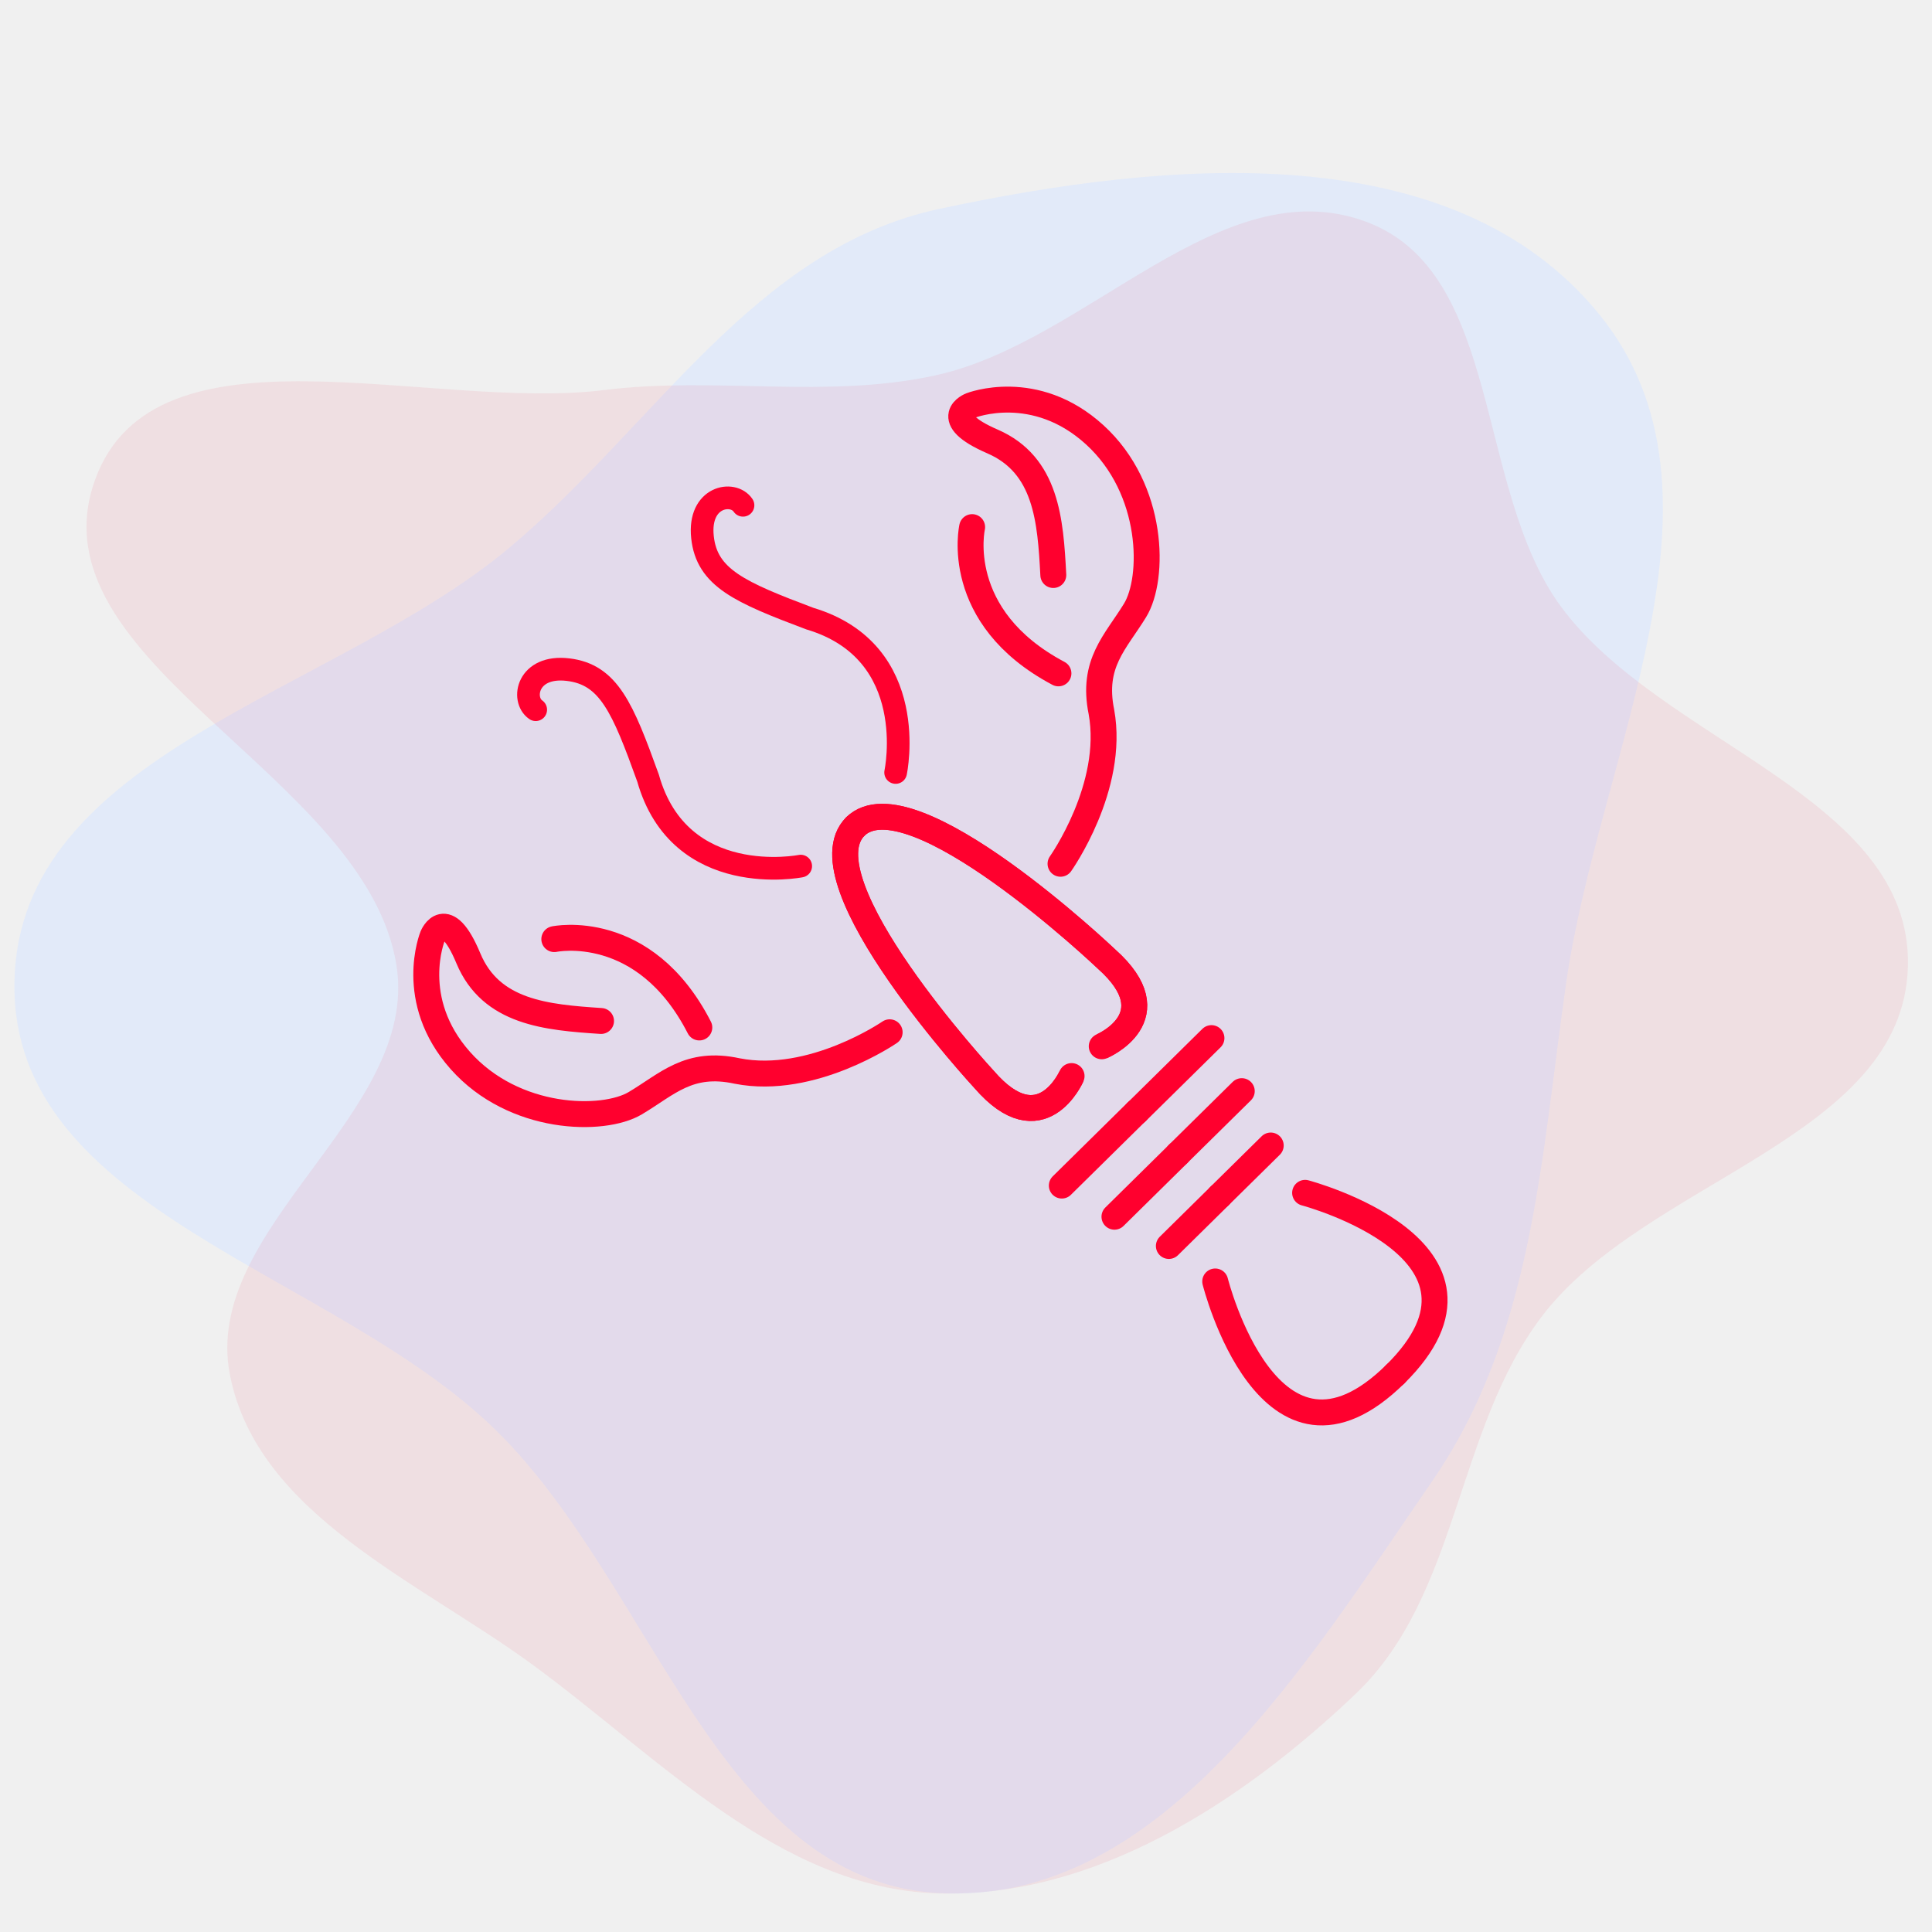
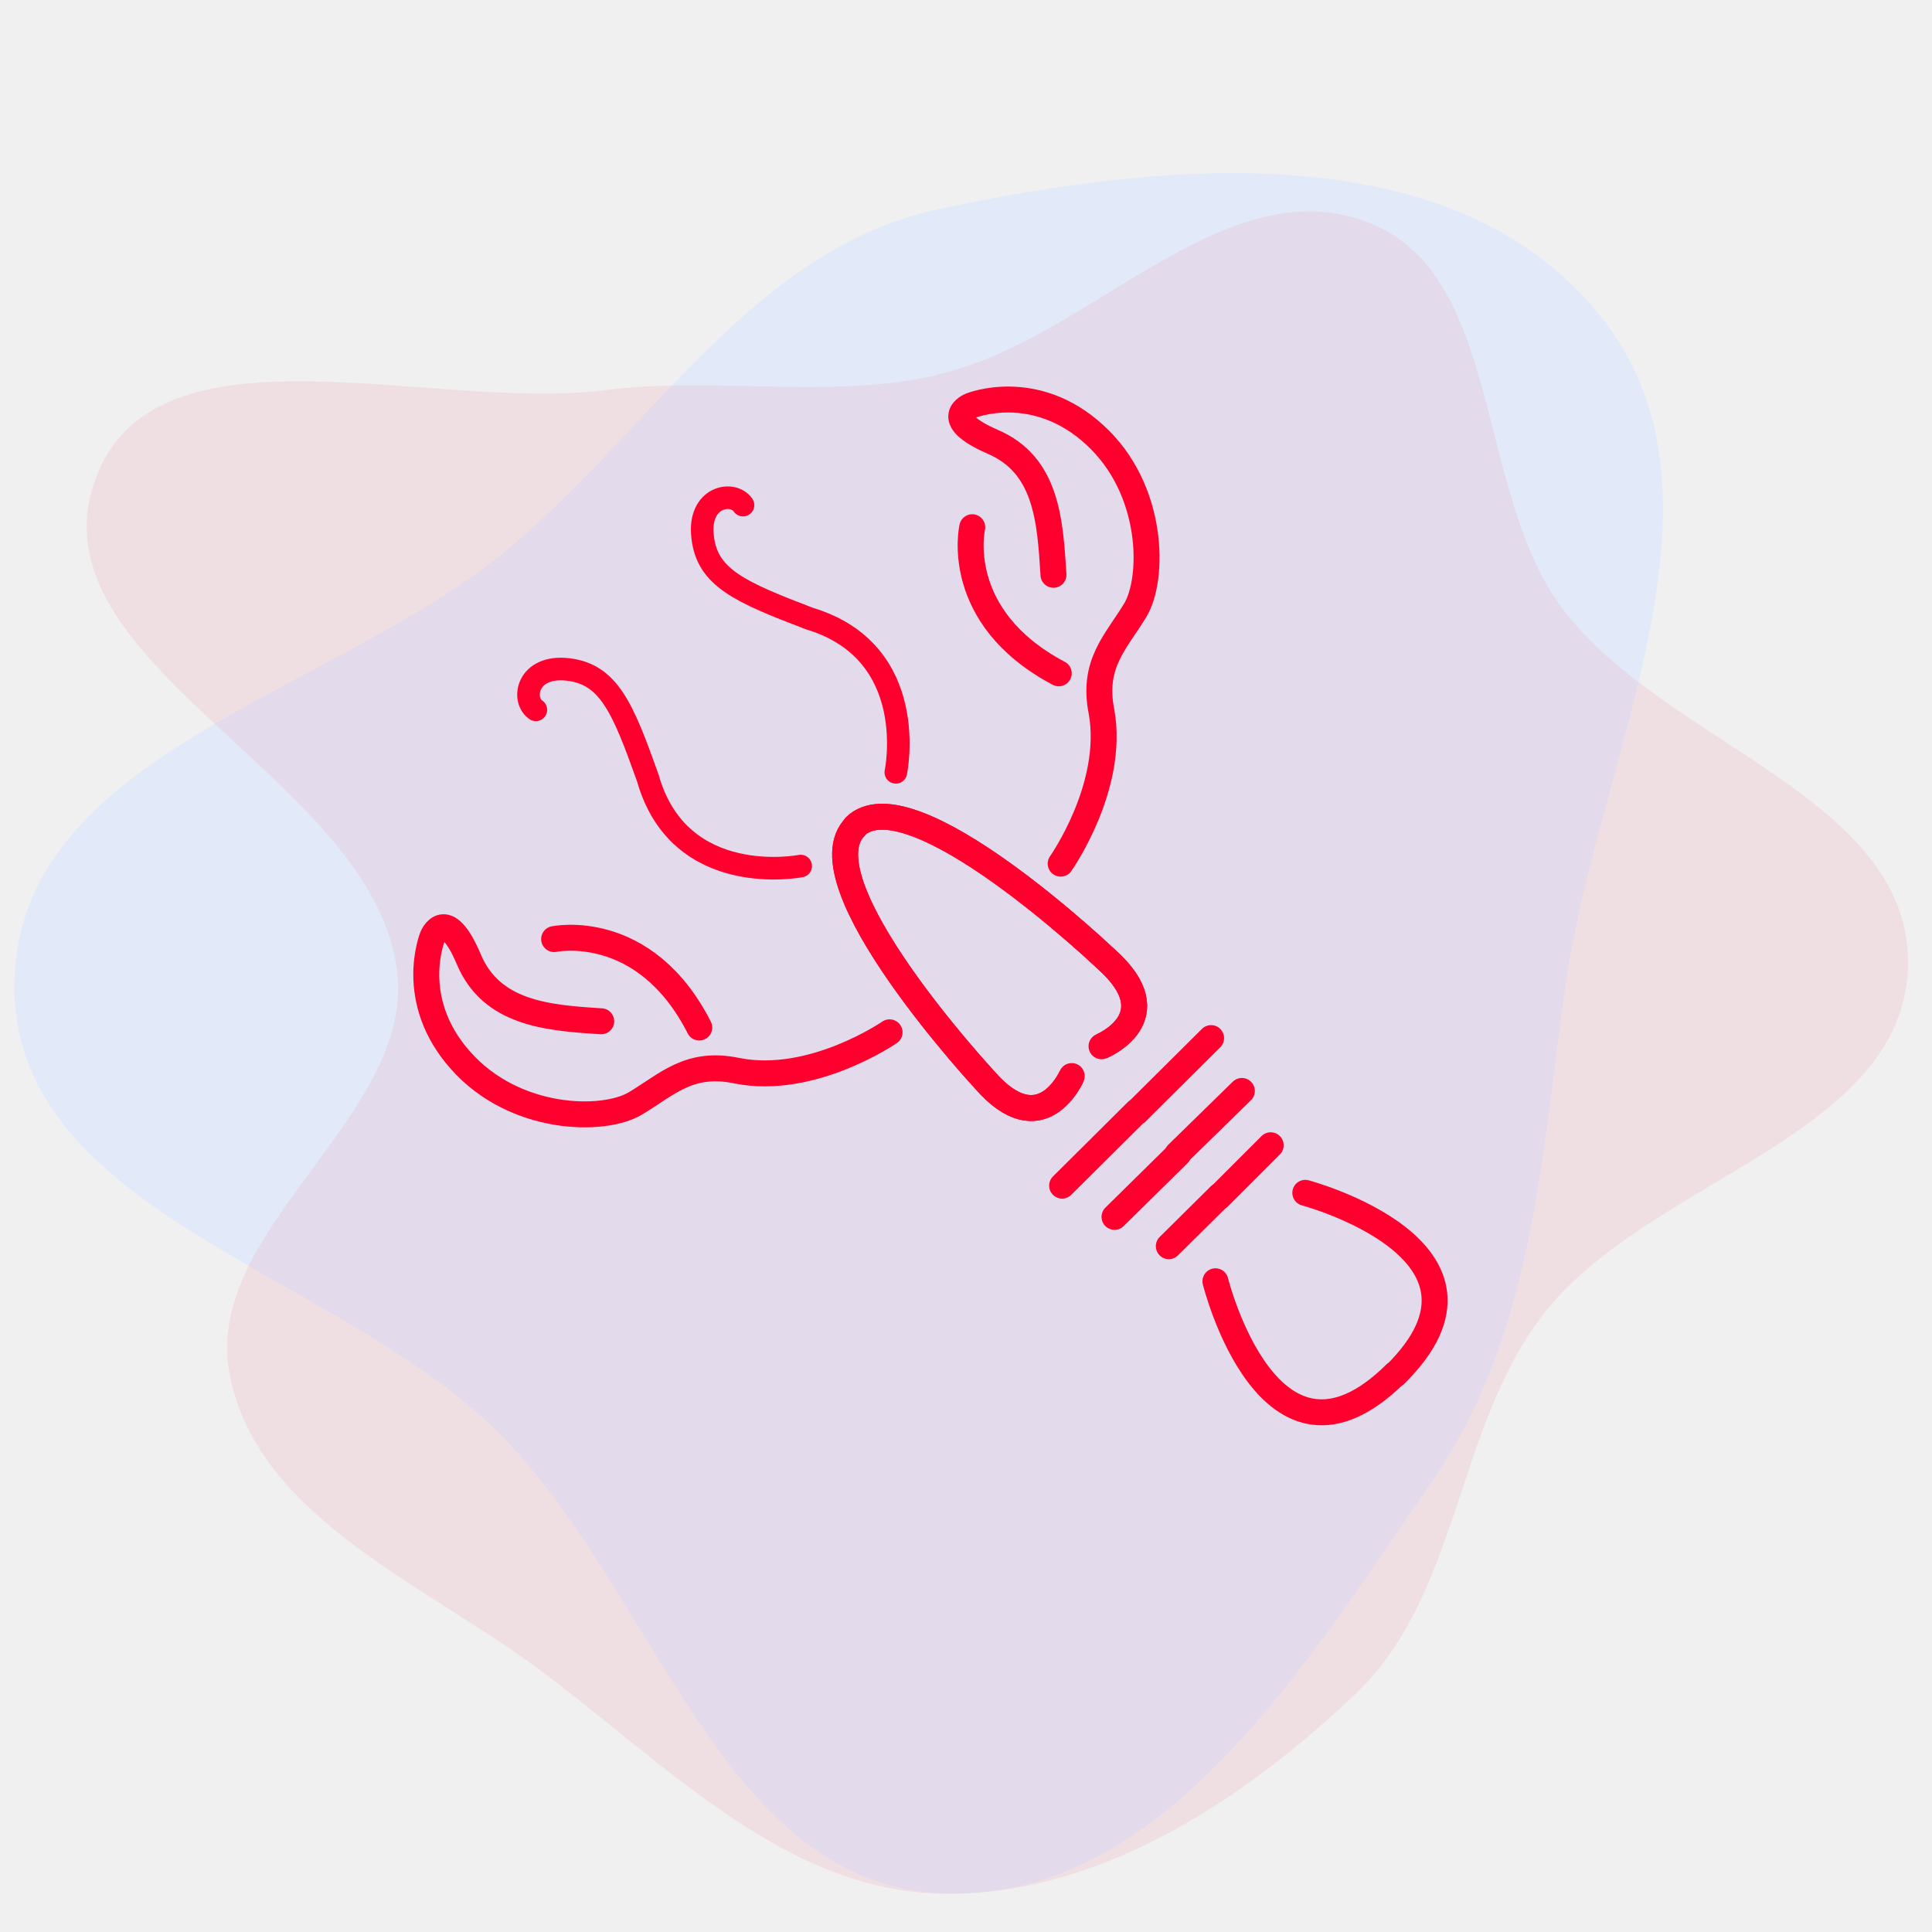
- <svg xmlns="http://www.w3.org/2000/svg" width="402" height="402" viewBox="0 0 402 402" fill="none">
-   <path fill-rule="evenodd" clip-rule="evenodd" d="M195.427 43.468C242.594 33.387 302.274 27.774 332.832 65.495C363.052 102.798 332.739 156.773 325.885 204.502C320.59 241.372 319.027 277.677 297.973 308.245C271.627 346.495 241.445 396.401 195.427 393.91C149.612 391.431 136.18 330.077 103.296 297.709C69.473 264.416 2.315 252.239 3.005 204.502C3.697 156.692 69.535 144.463 105.954 113.985C136.238 88.641 156.973 51.687 195.427 43.468Z" fill="#D8E6FF" fill-opacity="0.6" />
-   <path opacity="0.1" fill-rule="evenodd" clip-rule="evenodd" d="M194.829 78.064C226.252 71.118 254.009 34.965 284.197 46.121C312.67 56.643 306.792 101.486 324.665 126.045C345.467 154.626 397.909 165.743 396.988 201.095C396.057 236.842 342.427 245.45 320.813 273.918C302.868 297.556 303.58 331.958 282.097 352.427C258.361 375.042 227.576 395.088 194.829 393.954C162.186 392.824 137.321 365.836 110.979 346.501C87.089 328.965 53.533 315.167 47.839 286.061C41.862 255.514 87.174 231.873 82.531 201.095C76.505 161.151 6.086 137.904 19.757 99.896C32.114 65.54 89.477 85.677 125.669 81.163C148.966 78.258 171.905 83.131 194.829 78.064Z" fill="#E84563" />
-   <g clip-path="url(#clip0_2606_17231)">
-     <path d="M229.243 217.708C229.243 217.708 243.795 211.611 230.237 199.551C230.237 199.551 189.405 160.703 177.938 172.009" stroke="#FF002E" stroke-width="5.393" />
-     <path d="M229.243 217.708C229.243 217.708 243.795 211.611 230.237 199.551C230.237 199.551 189.405 160.703 177.938 172.009" stroke="#FF002E" stroke-width="5.393" stroke-linecap="round" />
-     <path d="M186.358 160.732C186.358 160.732 191.726 135.633 168.495 128.713C153.961 123.237 147.056 120.243 146.167 111.751C145.273 103.263 152.537 102.049 154.599 105.139" stroke="#FF002E" stroke-width="4.719" stroke-linecap="round" />
-     <path d="M220.667 179.729C220.667 179.729 232.016 163.75 229.175 148.122C227.124 138.005 232.118 133.624 236.178 127.001C240.243 120.381 240.244 101.844 227.792 90.477C215.341 79.111 202.024 84.357 202.024 84.357C202.024 84.357 195.261 86.978 206.515 91.858C217.765 96.742 218.572 108.302 219.166 119.647" stroke="#FF002E" stroke-width="5.393" stroke-linecap="round" />
-     <path d="M202.277 109.678C202.277 109.678 198.039 128.34 220.235 140.11" stroke="#FF002E" stroke-width="5.393" stroke-linecap="round" />
-     <path d="M252.074 216.004L236.479 231.381" stroke="#FF002E" stroke-width="5.393" stroke-linecap="round" />
-     <path d="M258.381 227.039L245.103 240.13" stroke="#FF002E" stroke-width="5.393" stroke-linecap="round" />
-     <path d="M264.408 238.35L253.729 248.879" stroke="#FF002E" stroke-width="5.393" stroke-linecap="round" />
-     <path d="M271.56 248.201C271.56 248.201 316.505 260.117 290.292 285.962" stroke="#FF002E" stroke-width="5.393" stroke-linecap="round" />
-     <path d="M222.969 223.901C222.969 223.901 216.667 238.365 204.799 224.638C204.799 224.638 166.533 183.261 178 171.955" stroke="#FF002E" stroke-width="5.393" />
-     <path d="M222.969 223.901C222.969 223.901 216.667 238.365 204.799 224.638C204.799 224.638 166.533 183.261 178 171.955" stroke="#FF002E" stroke-width="5.393" stroke-linecap="round" />
-     <path d="M166.605 180.214C166.605 180.214 141.433 185.227 134.842 161.9C129.572 147.29 126.676 140.343 118.197 139.334C109.718 138.325 108.407 145.567 111.467 147.672" stroke="#FF002E" stroke-width="4.719" stroke-linecap="round" />
-     <path d="M185.115 214.789C185.115 214.789 168.978 225.912 153.391 222.85C143.305 220.656 138.853 225.588 132.173 229.554C125.497 233.525 106.961 233.264 95.772 220.653C84.582 208.042 90.016 194.8 90.016 194.8C90.016 194.8 92.733 188.076 97.453 199.398C102.178 210.716 113.726 211.686 125.061 212.44" stroke="#FF002E" stroke-width="5.393" stroke-linecap="round" />
-     <path d="M115.336 195.406C115.336 195.406 134.056 191.432 145.511 213.792" stroke="#FF002E" stroke-width="5.393" stroke-linecap="round" />
-     <path d="M220.936 246.689L236.527 231.316" stroke="#FF002E" stroke-width="5.393" stroke-linecap="round" />
-     <path d="M231.889 253.169L245.166 240.078" stroke="#FF002E" stroke-width="5.393" stroke-linecap="round" />
-     <path d="M243.211 259.256L253.791 248.824" stroke="#FF002E" stroke-width="5.393" stroke-linecap="round" />
-     <path d="M252.857 266.639C252.857 266.639 264.136 311.748 290.349 285.903" stroke="#FF002E" stroke-width="5.393" stroke-linecap="round" />
+ <svg xmlns="http://www.w3.org/2000/svg" xmlns:xlink="http://www.w3.org/1999/xlink" fill="none" viewBox="0 0 402 402">
+   <defs>
+     <path id="b" stroke-width="5.4" d="M229.2 217.7s14.6-6 1-18.1c0 0-40.8-38.9-52.3-27.6" />
+     <path id="c" stroke-width="5.4" d="M223 223.9s-6.3 14.5-18.2.7c0 0-38.3-41.3-26.8-52.6" />
+   </defs>
+   <path fill="#D8E6FF" fill-opacity=".6" fill-rule="evenodd" d="M195.4 43.5c47.2-10.1 106.9-15.7 137.4 22 30.3 37.3 0 91.3-7 139-5.2 36.9-6.8 73.2-27.8 103.7-26.4 38.3-56.6 88.2-102.6 85.7-45.8-2.5-59.2-63.8-92.1-96.2C69.5 264.4 2.3 252.2 3 204.5c.7-47.8 66.5-60 103-90.5 30.2-25.4 51-62.3 89.4-70.5Z" clip-rule="evenodd" />
+   <path fill="#E84563" fill-rule="evenodd" d="M194.8 78c31.5-6.9 59.2-43 89.4-31.9 28.5 10.5 22.6 55.4 40.5 80 20.8 28.5 73.2 39.6 72.3 75-1 35.7-54.6 44.3-76.2 72.8-18 23.7-17.2 58-38.7 78.5-23.7 22.6-54.5 42.7-87.3 41.6-32.6-1.2-57.5-28.2-83.8-47.5-24-17.5-57.5-31.3-63.2-60.4-6-30.6 39.4-54.2 34.7-85-6-40-76.4-63.2-62.7-101.2C32 65.5 89.5 85.7 125.7 81.2c23.3-3 46.2 2 69.1-3.1Z" clip-rule="evenodd" opacity=".1" />
+   <g stroke="#FF002E" clip-path="url(#a)">
+     <use xlink:href="#b" stroke-width="5.4" />
+     <use xlink:href="#b" stroke-linecap="round" stroke-width="5.4" />
+     <path stroke-linecap="round" stroke-width="4.7" d="M186.4 160.7s5.3-25-18-32c-14.4-5.5-21.3-8.5-22.2-17-1-8.4 6.3-9.7 8.4-6.6" />
+     <path stroke-linecap="round" stroke-width="5.4" d="M220.7 179.7s11.3-16 8.5-31.6c-2-10 3-14.5 7-21.1 4-6.6 4-25.2-8.4-36.5C215.3 79 202 84.4 202 84.4s-6.7 2.6 4.5 7.5c11.3 4.8 12 16.4 12.7 27.7" />
+     <path stroke-linecap="round" stroke-width="5.4" d="M202.3 109.7s-4.3 18.6 18 30.4M252 216l-15.5 15.4m21.9-4.4L245 240.1m19.4-1.8L253.7 249m17.9-.8s44.9 12 18.7 37.8" />
+     <use xlink:href="#c" stroke-width="5.4" />
+     <use xlink:href="#c" stroke-linecap="round" stroke-width="5.4" />
+     <path stroke-linecap="round" stroke-width="4.7" d="M166.6 180.2s-25.2 5-31.8-18.3c-5.2-14.6-8.1-21.6-16.6-22.6-8.5-1-9.8 6.3-6.7 8.4" />
+     <path stroke-linecap="round" stroke-width="5.4" d="M185.1 214.8s-16.1 11.1-31.7 8c-10-2.1-14.5 2.8-21.2 6.8-6.7 4-25.2 3.7-36.4-9C84.6 208 90 194.9 90 194.9s2.7-6.7 7.5 4.6c4.7 11.3 16.2 12.3 27.6 13" />
+     <path stroke-linecap="round" stroke-width="5.4" d="M115.3 195.4s18.8-4 30.2 18.4m75.5 32.9 15.5-15.4m-4.6 21.9 13.3-13.1m-2 19.2 10.6-10.5m-.9 17.8s11.2 45.1 37.4 19.3" />
  </g>
  <defs>
-     <clipPath id="clip0_2606_17231">
-       <rect width="258.123" height="309.424" fill="white" transform="matrix(-0.712086 0.702092 0.702092 0.712086 184.756 0)" />
+     <clipPath id="a">
+       <path fill="#fff" d="M0 0h258.1v309.4H0z" transform="scale(-1 1) rotate(44.6 -92.4 -225.3)" />
    </clipPath>
  </defs>
</svg>
